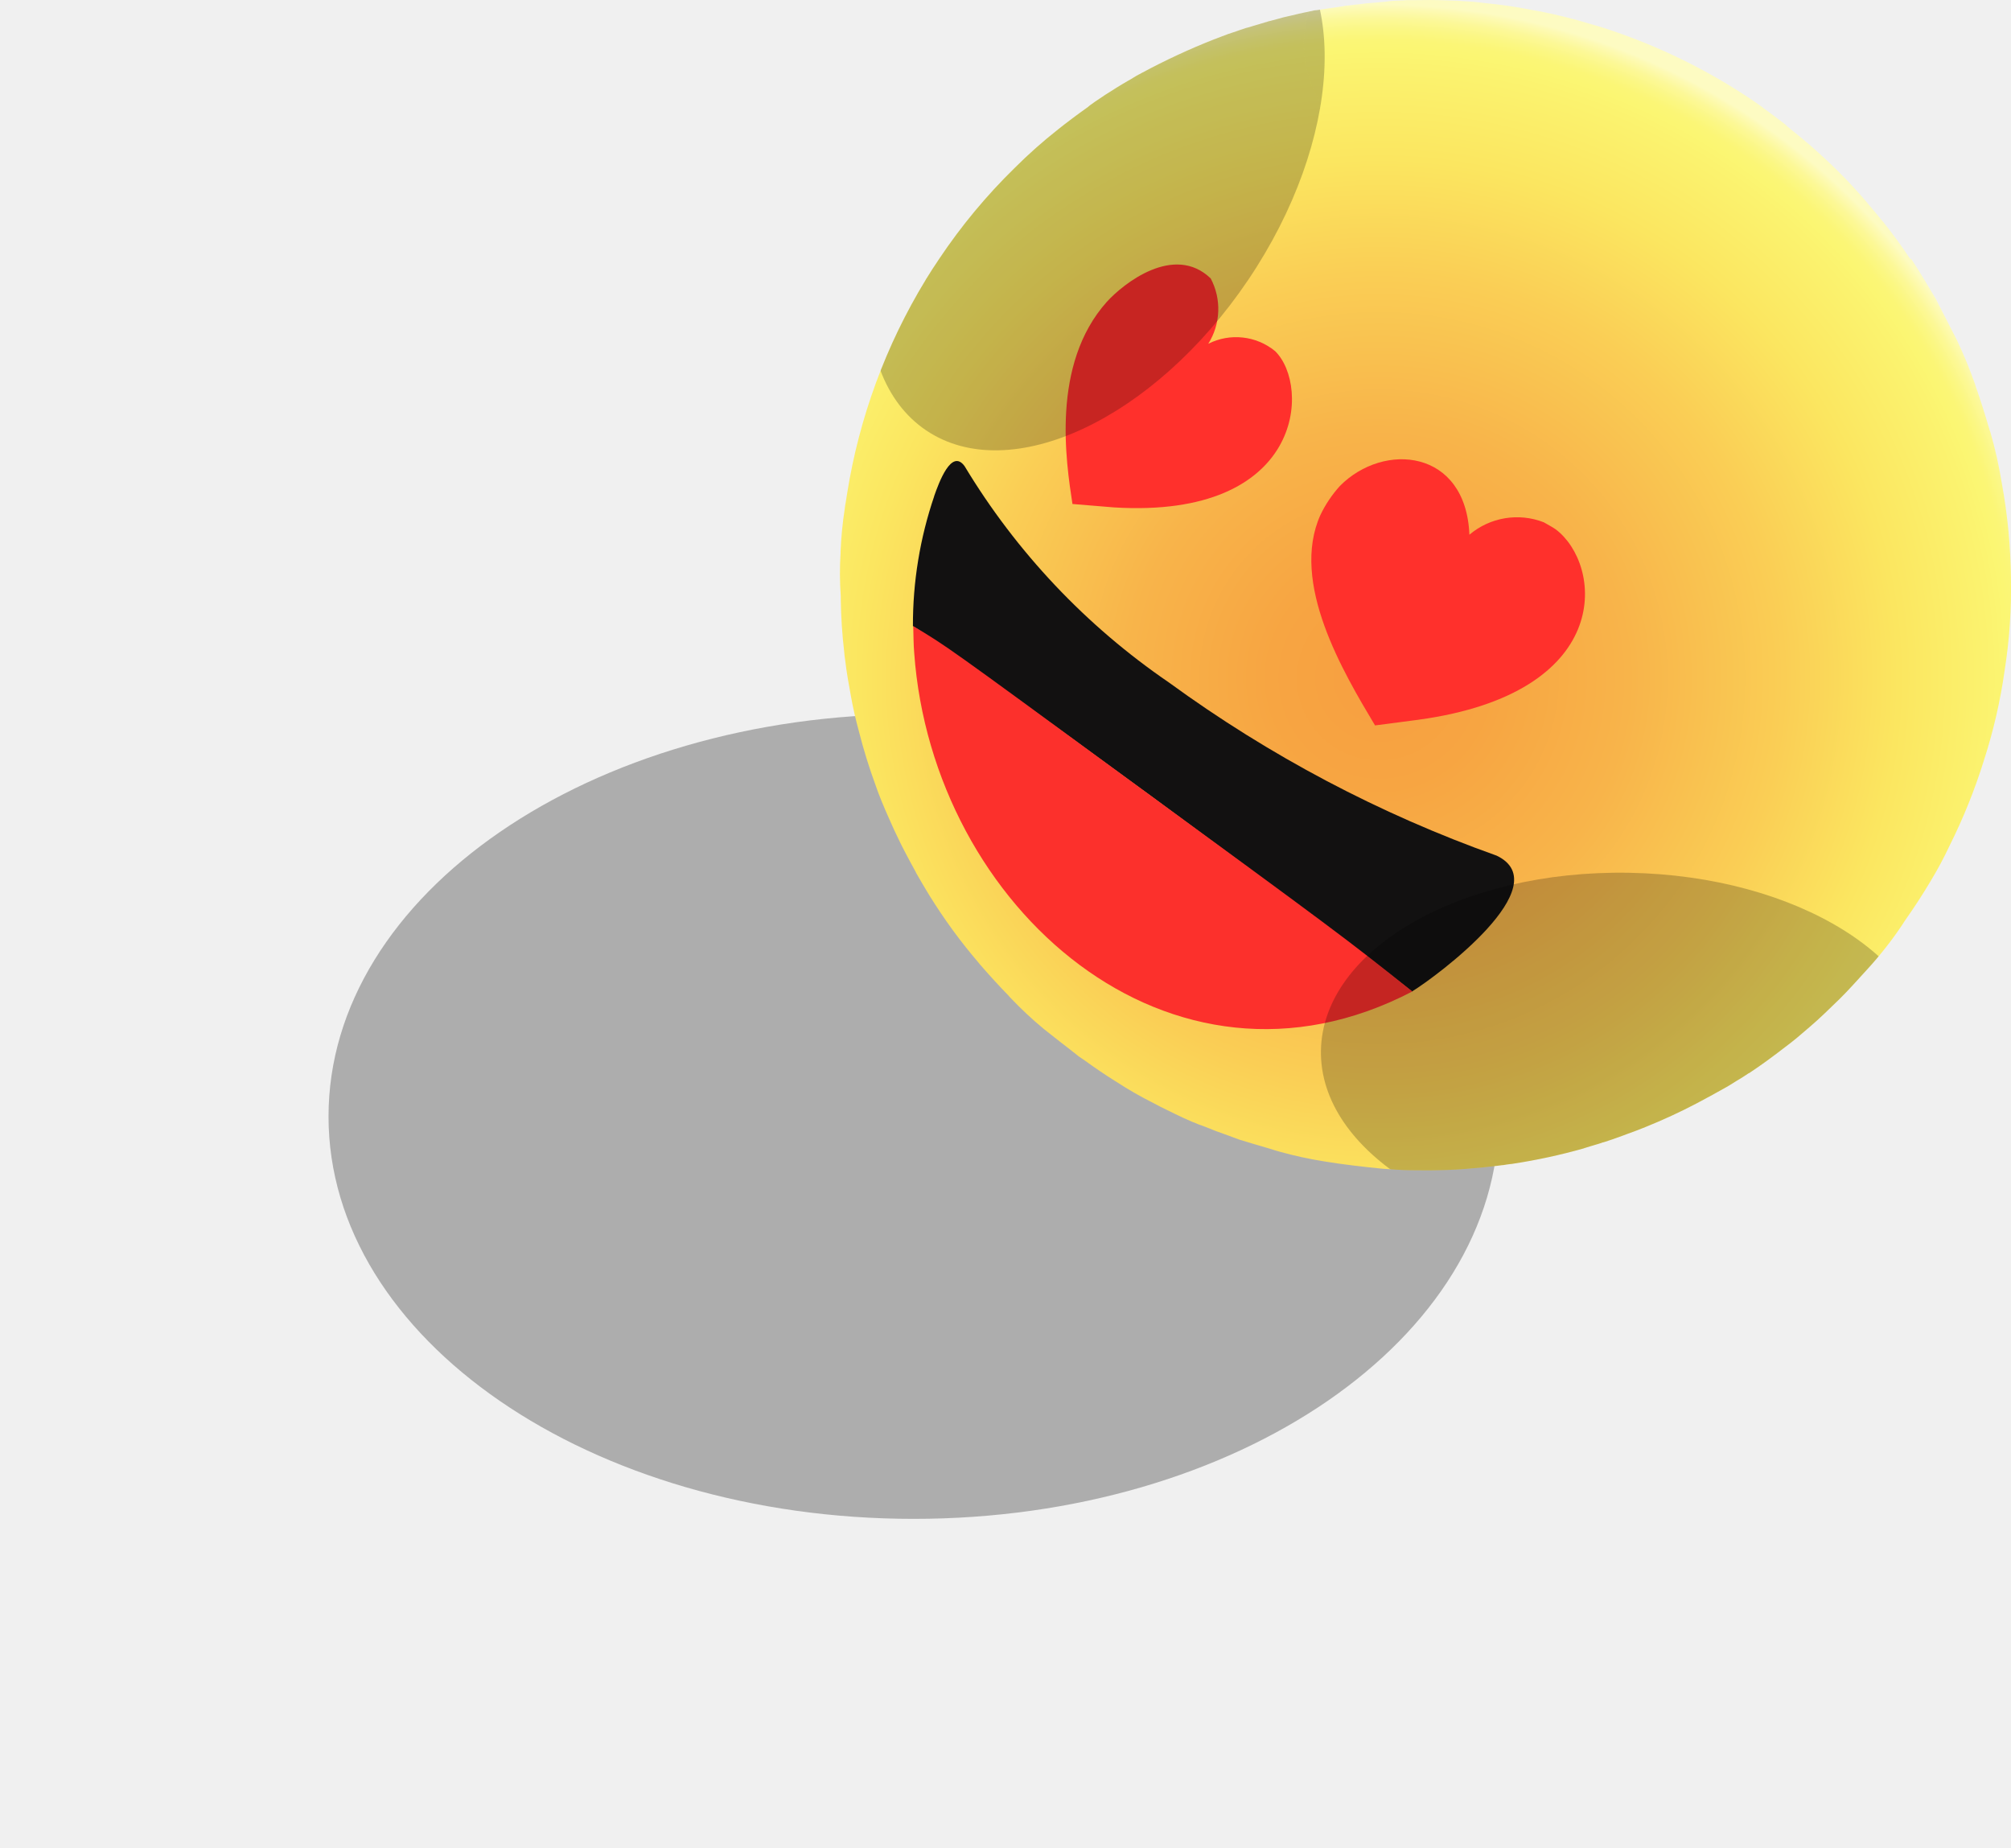
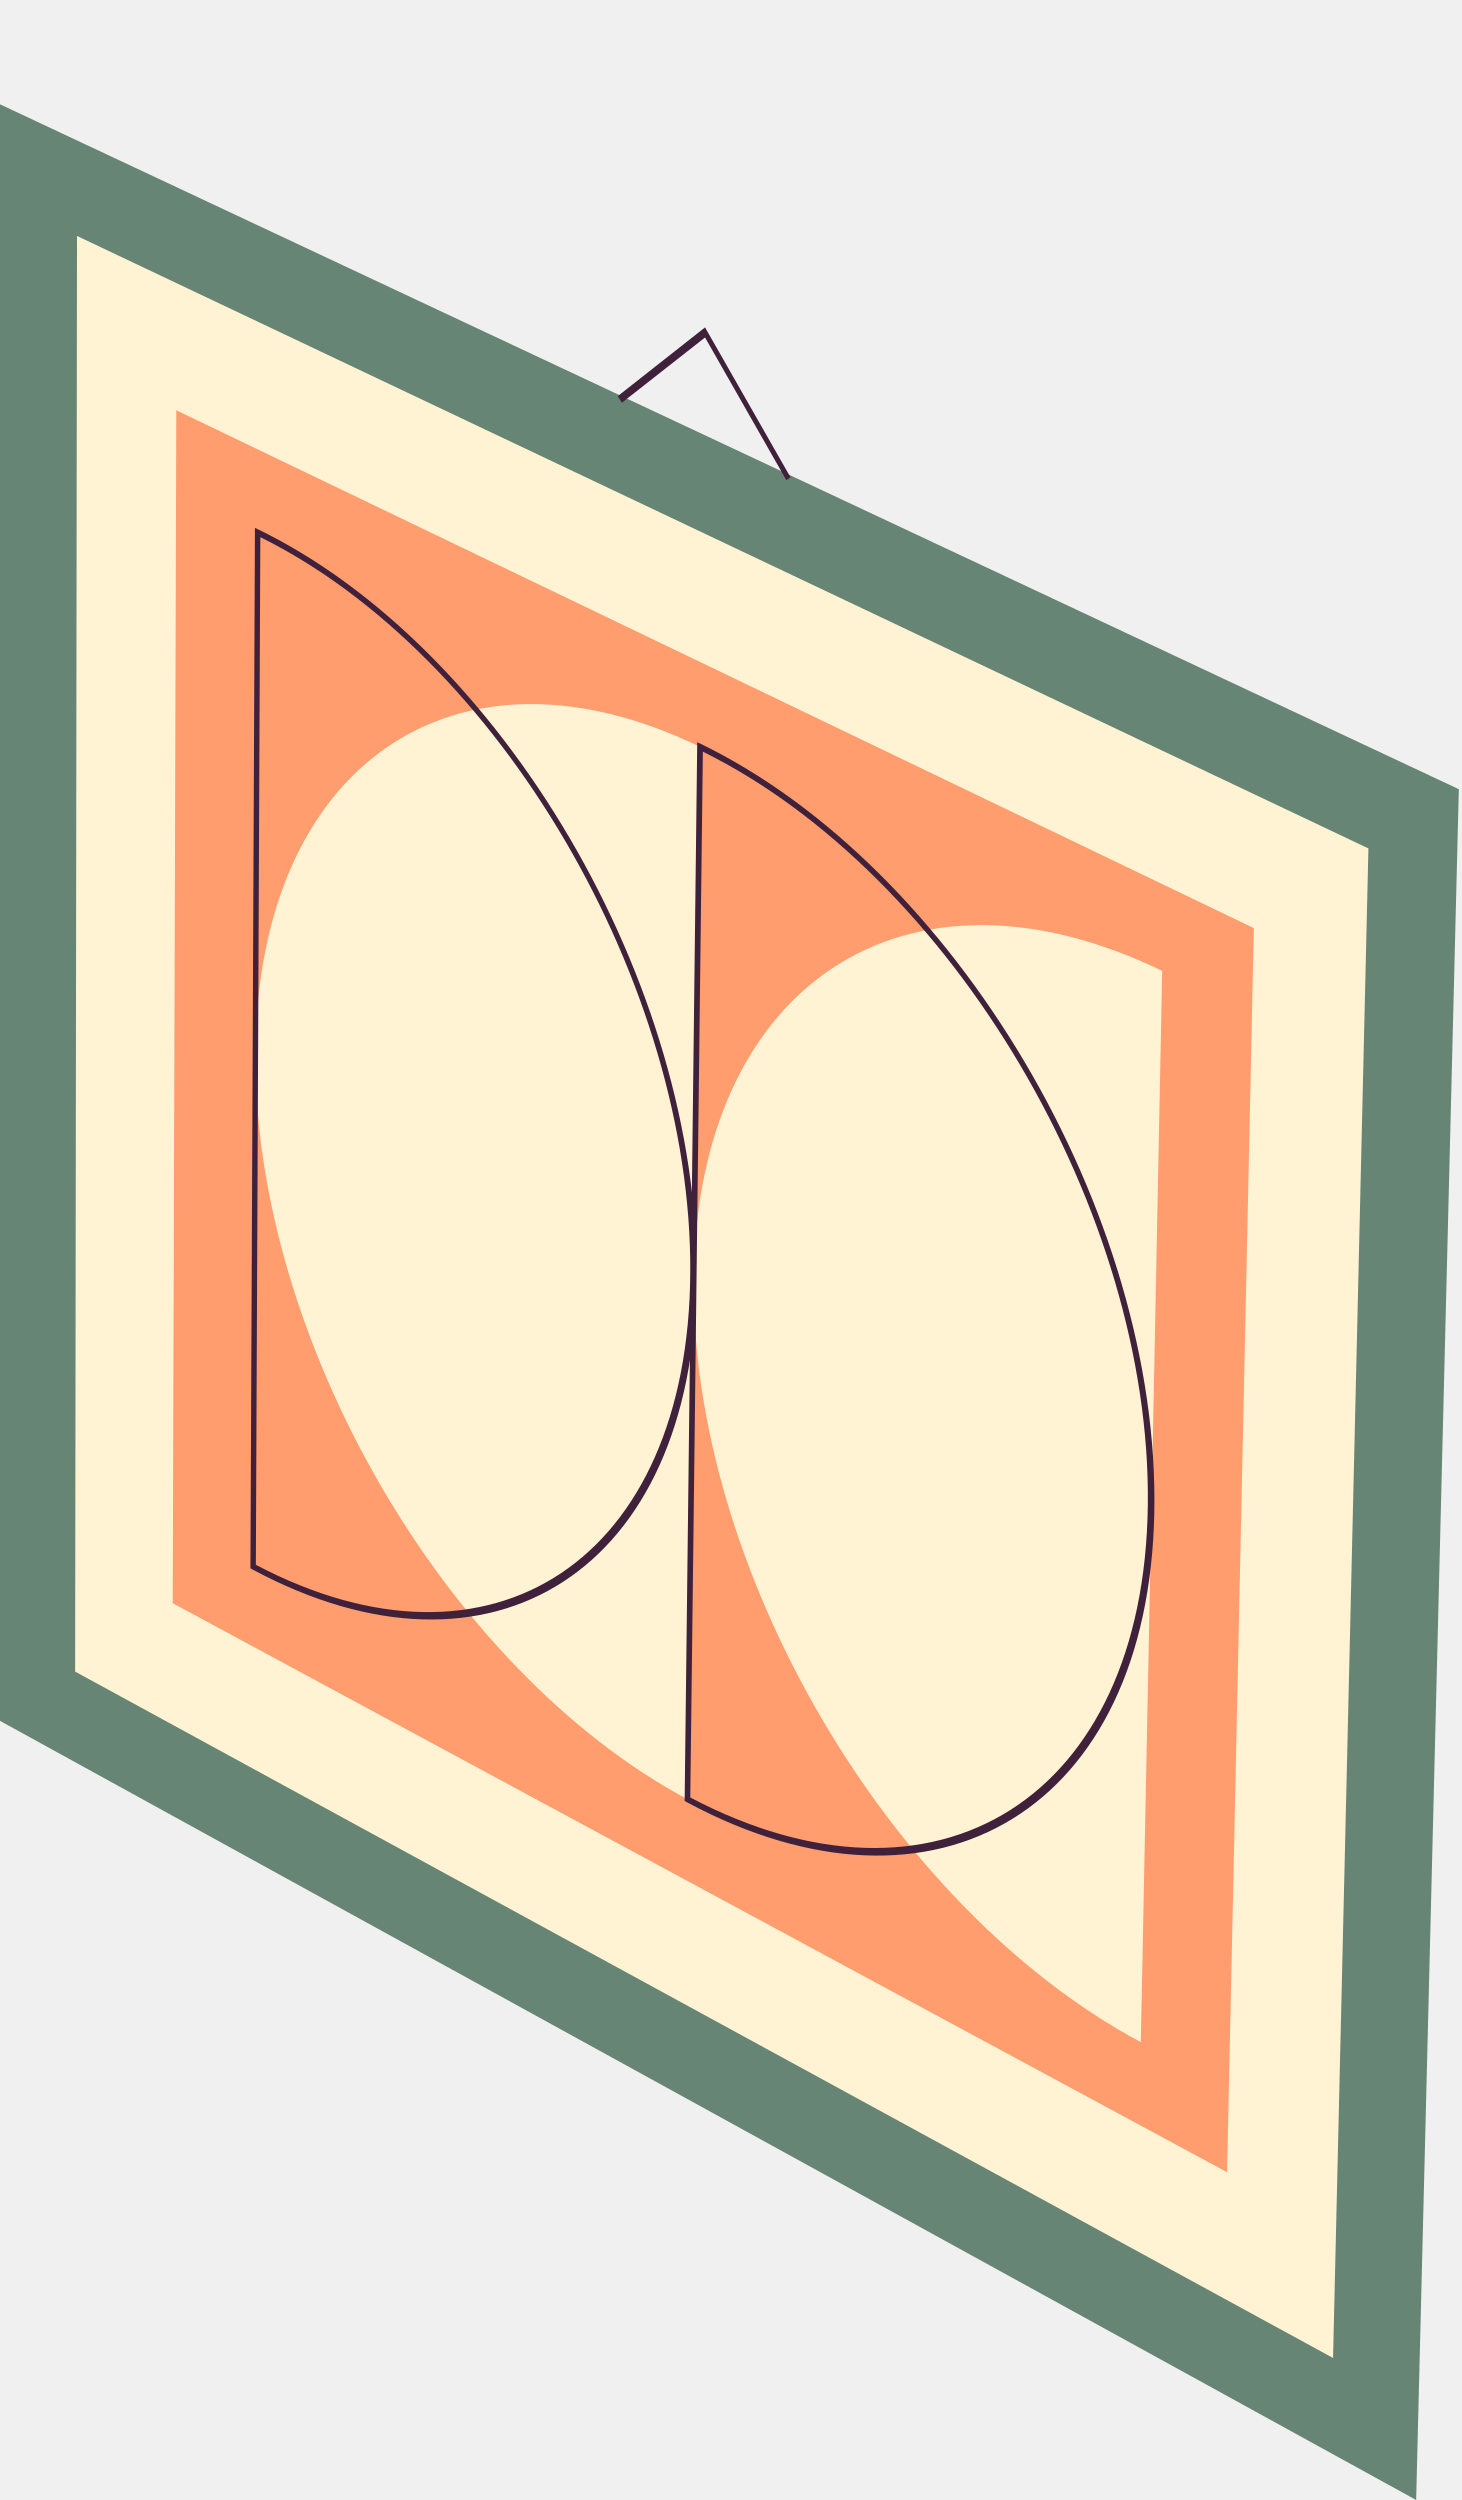
- <svg xmlns="http://www.w3.org/2000/svg" xmlns:xlink="http://www.w3.org/1999/xlink" width="82.478" height="75.758" viewBox="0 0 82.478 75.758">
+ <svg xmlns="http://www.w3.org/2000/svg" width="94.024" height="160.824" viewBox="0 0 94.024 160.824">
  <defs>
-     <radialGradient id="radial-gradient" cx="0.471" cy="0.58" r="0.575" gradientTransform="matrix(-0.999, -0.004, -0.004, 1, 0.933, 0.001)" gradientUnits="objectBoundingBox">
-       <stop offset="0" stop-color="#f79f40" />
-       <stop offset="0.163" stop-color="#f7a542" />
-       <stop offset="0.371" stop-color="#f8b44a" />
-       <stop offset="0.601" stop-color="#face55" />
-       <stop offset="0.771" stop-color="#fbe660" />
-       <stop offset="0.91" stop-color="#fbf36f" />
-       <stop offset="0.932" stop-color="#fbf672" />
-       <stop offset="0.947" stop-color="#fbf676" />
-       <stop offset="0.962" stop-color="#fbf783" />
-       <stop offset="0.978" stop-color="#fcf897" />
-       <stop offset="0.994" stop-color="#fdfab4" />
-       <stop offset="1" stop-color="#fdfbc2" />
-     </radialGradient>
    <clipPath id="clip-path">
-       <path id="Trazado_116496" data-name="Trazado 116496" d="M52.65,29.84v-.06c0-.11-.03-.77-.15-1.75-.01-.09-.02-.17-.03-.26-.02-.12-.04-.25-.06-.38a23.894,23.894,0,0,0-3.15-8.77c0-.01-.01-.01-.01-.02-.17-.29-.35-.57-.54-.85h0a23.353,23.353,0,0,0-3.06-3.74,20.449,20.449,0,0,0-1.77-1.6c-.39-.32-.78-.62-1.19-.91a.265.265,0,0,1-.06-.05l-.05-.04-.21-.15c-.26-.18-.55-.37-.86-.57h0c-.01-.01-.02-.01-.03-.02-.15-.09-.3-.19-.47-.28-.07-.04-.15-.09-.22-.13s-.12-.07-.19-.11a1.092,1.092,0,0,0-.15-.08,25.413,25.413,0,0,0-2.93-1.4c-.26-.11-.47-.18-.58-.23l-.18-.07-.18-.07c-.01,0-.02-.01-.03-.01l-.04-.01-.3-.1-.04-.01c-.01,0-.03-.01-.04-.01l-.2-.07a2.759,2.759,0,0,0-.27-.08l-.23-.07c-.04-.01-.09-.03-.13-.04-.01,0-.03-.01-.04-.01s-.03-.01-.05-.01a.636.636,0,0,1-.07-.02l-.26-.07-.22-.06c-.07-.02-.14-.03-.21-.05h-.01l-.13-.03-.25-.06-.18-.04a2.049,2.049,0,0,0-.24-.05c-.01,0-.03-.01-.04-.01-.06-.01-.12-.03-.18-.04l-.11-.02-.13-.03h-.02l-.04-.01c-.02,0-.05-.01-.07-.01a1.766,1.766,0,0,1-.2-.04.6.6,0,0,0-.12-.02h0a2.068,2.068,0,0,1-.22-.04l-.19-.03c-.03-.01-.07-.01-.11-.02a.985.985,0,0,0-.17-.02,1,1,0,0,0-.16-.02l-.27-.03-.25-.03c-.03,0-.05-.01-.08-.01h-.02a1.641,1.641,0,0,0-.23-.02l-.34-.03c-.08-.01-.16-.01-.23-.02-.09-.01-.17-.01-.26-.02s-.18-.01-.27-.02A.97.97,0,0,1,29.76,7h-.37c-.48-.01-.96-.01-1.45,0-.11,0-.21,0-.31.01s-.22.01-.32.02c-.07,0-.13.01-.19.01-.16.01-.31.02-.46.04-.05,0-.11.01-.16.01-.22.02-.43.04-.64.07-.1.01-.2.02-.3.04h-.01c-.02,0-.04.01-.06.01q-.24.03-.45.06c-.11.02-.23.04-.34.05-.26.04-.47.08-.61.11-.7.14-1.38.3-2.06.5-.41.11-.77.22-1.21.38a24.021,24.021,0,0,0-5.31,2.61h0c-.17.11-.33.22-.49.33a.265.265,0,0,0-.06.05c-.28.2-.56.4-.84.61a.423.423,0,0,1-.07.05l-.02.02-.02.02c-.01.01-.02.02-.03.02s-.02.01-.03.02c-.08.06-.15.12-.23.18-.15.12-.3.24-.44.36-.08.07-.16.13-.24.2-.16.14-.32.27-.46.4l-.02.02-.02.02c-.03.03-.07.06-.1.09-.75.69-1.21,1.19-1.24,1.22-.23.25-.46.51-.69.77-.16.19-.33.38-.5.59-.01.01-.02.03-.04.04l-.03.03c-.34.42-.69.89-1.08,1.46l-.01.01-.01.01c-.01.01-.01.02-.02.02-.18.26-.36.55-.54.86-.16.26-.32.52-.46.75l-.46.88c-.15.29-.29.56-.42.82a16.758,16.758,0,0,0-.76,1.82h0v.01c-.22.6-.42,1.23-.6,1.84l-.01.02a.037.037,0,0,1-.01.03,17.968,17.968,0,0,0-.5,2.13,23.506,23.506,0,0,0-.17,7.66,22.794,22.794,0,0,0,.82,3.68,23.944,23.944,0,0,0,1.38,3.51,15.311,15.311,0,0,0,.75,1.42c.32.56.68,1.11,1.06,1.66.04.07.09.13.13.2a16,16,0,0,0,1.39,1.8c.34.37.78.88,1.14,1.24s.83.82,1.22,1.15h0c.42.37.6.53.99.83q.72.585,1.47,1.08h.01c.16.11.32.22.49.32.19.12.38.24.55.34.09.05.22.13.36.21a.573.573,0,0,1,.07.04c.15.09.33.18.52.29.04.02.09.05.13.07a22.789,22.789,0,0,0,2.12,1c.18.07.42.17.7.28l.24.09.42.15.3.1.11.03c.01,0,.01,0,.02.01l.16.05a2.759,2.759,0,0,0,.27.08l.26.08c.01,0,.02,0,.02.01a22.1,22.1,0,0,0,2.96.66l.09.01c.08.01.17.03.27.04h.03l.23.03.53.06c.24.03.56.05.79.07s.49.03.74.04h.02c.13.01.25.01.37.01.33.01.77,0,1.1.01s.79-.03,1.13-.05c.72-.06,1.68-.17,2.39-.28a18.747,18.747,0,0,0,1.84-.38c.14-.04.28-.08.43-.12.43-.12.87-.25,1.24-.36l.43-.16c.35-.12.69-.25,1.03-.38l.17-.06c.4-.15.89-.38,1.32-.59.19-.09.37-.18.55-.28a15.71,15.71,0,0,0,1.56-.88c.02-.01.03-.02.05-.03.41-.26.82-.52,1.22-.81.09-.06.18-.12.26-.17l.44-.34c.12-.09.23-.18.35-.27l.66-.52a14.289,14.289,0,0,0,1.37-1.26l.03-.03.07-.07c.35-.35.74-.77,1.2-1.29a.138.138,0,0,0,.03-.04h0a20.958,20.958,0,0,0,2.02-2.71c.01-.01.01-.02.02-.03.19-.3.38-.61.57-.95v-.01h0c.08-.14.16-.29.24-.44.11-.2.22-.41.31-.59l.09-.18c.16-.32.31-.65.47-.99.21-.47.41-.94.56-1.36h0c.26-.7.5-1.44.71-2.23.13-.48.25-.96.33-1.41.1-.48.18-.98.25-1.5.02-.12.03-.23.05-.34.08-.69.14-1.41.16-2.14v-.13C52.68,31.04,52.68,30.45,52.65,29.84Z" transform="translate(-4.654 -6.992)" />
-     </clipPath>
-     <linearGradient id="linear-gradient" x1="-0.166" y1="-323.933" x2="-1.166" y2="-323.933" gradientUnits="objectBoundingBox">
-       <stop offset="0" stop-color="#19b79c" />
-       <stop offset="0.405" stop-color="#1dbb9e" />
-       <stop offset="0.825" stop-color="#2ac8a3" />
-       <stop offset="0.997" stop-color="#31cfa6" />
-     </linearGradient>
-     <linearGradient id="linear-gradient-2" x1="-2.106" y1="-363.238" x2="-3.08" y2="-363.238" xlink:href="#linear-gradient" />
-     <clipPath id="clip-path-2">
-       <path id="Trazado_116504" data-name="Trazado 116504" d="M4.652,29.65v-.06a15.757,15.757,0,0,1,.17-1.74,2.335,2.335,0,0,1,.04-.26c.02-.12.04-.25.06-.38a24.088,24.088,0,0,1,3.22-8.75c0-.01.01-.01.01-.02.18-.29.36-.57.55-.85h0a23.39,23.39,0,0,1,3.09-3.72,20.134,20.134,0,0,1,1.78-1.58q.585-.465,1.2-.9a.265.265,0,0,0,.06-.05l.05-.04.21-.15c.26-.18.55-.37.86-.56h0c.01-.01.02-.01.03-.02.15-.09.31-.19.47-.28a2.53,2.53,0,0,0,.22-.13c.06-.04.12-.07.19-.11.05-.03.1-.05.15-.08a27.308,27.308,0,0,1,2.95-1.37c.26-.1.47-.18.58-.22l.18-.06.18-.06c.01,0,.02-.01.03-.01l.05-.02.3-.1.04-.01c.01,0,.03-.01.04-.01l.2-.06c.08-.02.19-.06.27-.08l.23-.07a.647.647,0,0,0,.13-.04c.01,0,.03-.01.04-.01s.03-.01.05-.01a.637.637,0,0,0,.07-.02l.26-.07.22-.06c.07-.02.14-.03.21-.05h.01l.13-.03c.08-.02.18-.04.25-.06l.18-.04c.08-.02.16-.03.24-.05.01,0,.03-.01.04-.01a1.163,1.163,0,0,0,.18-.04l.11-.01.13-.02h.02l.04-.01c.02,0,.05-.01.07-.01l.2-.03c.04-.01.09-.01.13-.02h0l.22-.03.19-.03a.516.516,0,0,0,.11-.02.985.985,0,0,1,.17-.02c.06-.01.11-.01.16-.02l.27-.03.25-.03c.03,0,.05-.01.08-.01h.02c.07-.01.15-.01.23-.02l.34-.03c.08-.01.16-.01.23-.02a1.569,1.569,0,0,1,.24-.03,2.437,2.437,0,0,1,.27-.01.86.86,0,0,1,.16-.01l.15-.01h.24c.49-.01.97-.01,1.45.01.11,0,.21.01.31.01s.22.01.32.02c.07,0,.13.01.19.01.16.01.31.02.46.04.05.01.11.01.16.02.22.02.43.05.64.07.1.01.2.03.3.04h.01c.02,0,.04.01.06.01.16.02.31.05.45.07l.34.06c.26.05.47.09.6.11.69.14,1.38.31,2.06.52.41.11.76.23,1.21.39a24.178,24.178,0,0,1,5.28,2.65h0c.16.11.33.22.49.34a.265.265,0,0,1,.06.05c.28.2.56.41.83.62a.424.424,0,0,0,.07.05l.02.02.02.02.03.03c.01.01.02.01.02.02.08.06.15.12.22.18.15.12.3.24.44.36.08.07.16.14.24.2.16.14.31.28.46.41l.02.02.02.02c.03.03.07.06.1.09.75.69,1.2,1.2,1.23,1.23.23.25.46.51.68.78.16.19.32.38.49.59.01.01.02.03.04.04l.02.03c.33.42.69.89,1.07,1.47l.04.01.01.01c.01.01.01.02.02.02.17.26.36.56.54.86.16.26.31.53.45.75l.45.88c.15.29.29.56.42.82a18.431,18.431,0,0,1,.75,1.83h0v.01c.21.6.41,1.23.59,1.85l.01.02a.037.037,0,0,0,.01.03,17.59,17.59,0,0,1,.48,2.14,22.71,22.71,0,0,1,.37,3.87,21.465,21.465,0,0,1-.26,3.8,21.96,21.96,0,0,1-.85,3.68,23.286,23.286,0,0,1-1.41,3.5,15.244,15.244,0,0,1-.76,1.42c-.33.56-.69,1.11-1.07,1.65-.04.07-.09.13-.13.2a15.2,15.2,0,0,1-1.41,1.79c-.34.37-.79.88-1.15,1.23s-.84.82-1.22,1.14h0c-.43.37-.6.52-1,.82-.49.38-.98.74-1.48,1.07H41.9c-.16.11-.32.21-.49.31-.19.12-.38.24-.55.33-.09.05-.22.12-.36.2a.574.574,0,0,0-.07.04c-.15.08-.33.18-.52.28-.04.02-.09.05-.13.07a23.108,23.108,0,0,1-2.12.98c-.18.07-.42.17-.71.27l-.24.09-.42.15-.3.1-.11.03c-.01,0-.01,0-.02.01l-.16.05c-.08.02-.19.06-.27.08l-.26.08c-.01,0-.02,0-.02.01a23.962,23.962,0,0,1-2.96.64l-.09.01c-.08.01-.17.02-.27.04H31.8l-.23.03-.53.06c-.24.02-.56.05-.79.07s-.49.03-.74.04h-.02c-.13,0-.25.01-.37.01-.33.01-.77,0-1.1,0s-.79-.04-1.13-.06c-.72-.07-1.68-.18-2.39-.3a16.281,16.281,0,0,1-1.84-.4c-.14-.04-.28-.08-.43-.13-.43-.12-.87-.26-1.24-.37l-.43-.16c-.35-.12-.69-.25-1.03-.39l-.17-.06c-.4-.15-.88-.38-1.32-.6-.19-.09-.37-.18-.55-.28a15.612,15.612,0,0,1-1.55-.89.219.219,0,0,0-.05-.03c-.41-.26-.81-.53-1.21-.82-.09-.06-.17-.12-.25-.17L14,49.97c-.12-.09-.23-.18-.35-.27l-.66-.52a15.233,15.233,0,0,1-1.36-1.27l-.03-.03-.06-.07c-.34-.35-.74-.78-1.19-1.3a.138.138,0,0,1-.03-.04h0a21.889,21.889,0,0,1-2-2.73c-.01-.01-.01-.02-.02-.03-.18-.3-.37-.61-.56-.95v-.01h0c-.08-.14-.16-.29-.24-.44-.11-.21-.22-.41-.31-.59l-.09-.18c-.16-.32-.31-.65-.46-.99-.21-.47-.41-.95-.55-1.36h0a22.441,22.441,0,0,1-.69-2.23c-.13-.48-.24-.96-.32-1.41-.09-.49-.18-.98-.24-1.5-.02-.12-.03-.23-.04-.34a21.166,21.166,0,0,1-.14-2.14v-.13A13.347,13.347,0,0,1,4.652,29.65Z" transform="translate(-4.627 -6.983)" fill="url(#radial-gradient)" />
+       <path id="Trazado_1033582" data-name="Trazado 1033582" d="M0,0V110.7l91.1,50.122L94.024,43.66Z" transform="translate(0 0.001)" fill="none" />
    </clipPath>
  </defs>
-   <g id="Grupo_157926" data-name="Grupo 157926" transform="translate(13.474)">
-     <ellipse id="Elipse_4737" data-name="Elipse 4737" cx="24" cy="16.5" rx="24" ry="16.5" transform="translate(0 29.284)" fill="#0b0b0b" opacity="0.292" style="mix-blend-mode: multiply;isolation: isolate" />
-     <path id="Trazado_116493" data-name="Trazado 116493" d="M4.652,29.65v-.06a15.757,15.757,0,0,1,.17-1.74,2.335,2.335,0,0,1,.04-.26c.02-.12.04-.25.06-.38a24.088,24.088,0,0,1,3.22-8.75c0-.01.01-.01.01-.02.18-.29.36-.57.55-.85h0a23.39,23.39,0,0,1,3.09-3.72,20.134,20.134,0,0,1,1.78-1.58q.585-.465,1.2-.9a.265.265,0,0,0,.06-.05l.05-.04.21-.15c.26-.18.55-.37.86-.56h0c.01-.01.02-.01.03-.02.15-.09.31-.19.47-.28a2.53,2.53,0,0,0,.22-.13c.06-.04.12-.07.19-.11.05-.03.1-.05.15-.08a27.308,27.308,0,0,1,2.95-1.37c.26-.1.47-.18.58-.22l.18-.06.18-.06c.01,0,.02-.01.03-.01l.05-.02.3-.1.04-.01c.01,0,.03-.01.04-.01l.2-.06c.08-.02.19-.06.27-.08l.23-.07a.647.647,0,0,0,.13-.04c.01,0,.03-.01.04-.01s.03-.01.05-.01a.637.637,0,0,0,.07-.02l.26-.07.22-.06c.07-.02.14-.03.21-.05h.01l.13-.03c.08-.02.18-.04.25-.06l.18-.04c.08-.02.16-.03.24-.05.01,0,.03-.01.04-.01a1.163,1.163,0,0,0,.18-.04l.11-.01.13-.02h.02l.04-.01c.02,0,.05-.01.07-.01l.2-.03c.04-.01.09-.01.13-.02h0l.22-.03.19-.03a.516.516,0,0,0,.11-.02.985.985,0,0,1,.17-.02c.06-.01.11-.01.16-.02l.27-.03.25-.03c.03,0,.05-.01.08-.01h.02c.07-.01.15-.01.23-.02l.34-.03c.08-.01.16-.01.23-.02a1.569,1.569,0,0,1,.24-.03,2.437,2.437,0,0,1,.27-.01.86.86,0,0,1,.16-.01l.15-.01h.24c.49-.01.97-.01,1.45.01.11,0,.21.01.31.01s.22.01.32.02c.07,0,.13.01.19.01.16.01.31.02.46.04.05.01.11.01.16.02.22.02.43.05.64.07.1.01.2.03.3.04h.01c.02,0,.04.01.06.01.16.02.31.05.45.07l.34.06c.26.05.47.09.6.11.69.14,1.38.31,2.06.52.41.11.76.23,1.21.39a24.178,24.178,0,0,1,5.28,2.65h0c.16.11.33.22.49.34a.265.265,0,0,1,.06.05c.28.2.56.41.83.62a.424.424,0,0,0,.07.05l.02.02.02.02.03.03c.01.01.02.01.02.02.08.06.15.12.22.18.15.12.3.24.44.36.08.07.16.14.24.2.16.14.31.28.46.41l.02.02.02.02c.03.03.07.06.1.09.75.69,1.2,1.2,1.23,1.23.23.25.46.51.68.78.16.19.32.38.49.59.01.01.02.03.04.04l.02.03c.33.42.69.89,1.07,1.47l.04.01.01.01c.01.01.01.02.02.02.17.26.36.56.54.86.16.26.31.53.45.75l.45.88c.15.29.29.56.42.82a18.431,18.431,0,0,1,.75,1.83h0v.01c.21.6.41,1.23.59,1.85l.01.02a.037.037,0,0,0,.01.03,17.59,17.59,0,0,1,.48,2.14,22.71,22.71,0,0,1,.37,3.87,21.465,21.465,0,0,1-.26,3.8,21.96,21.96,0,0,1-.85,3.68,23.286,23.286,0,0,1-1.41,3.5,15.244,15.244,0,0,1-.76,1.42c-.33.56-.69,1.11-1.07,1.65-.04.07-.09.13-.13.2a15.2,15.2,0,0,1-1.41,1.79c-.34.37-.79.88-1.15,1.23s-.84.82-1.22,1.14h0c-.43.37-.6.52-1,.82-.49.38-.98.74-1.48,1.07H41.9c-.16.11-.32.21-.49.31-.19.12-.38.24-.55.33-.09.05-.22.12-.36.2a.574.574,0,0,0-.07.04c-.15.08-.33.18-.52.28-.04.02-.09.05-.13.07a23.108,23.108,0,0,1-2.12.98c-.18.07-.42.17-.71.27l-.24.09-.42.15-.3.1-.11.03c-.01,0-.01,0-.02.01l-.16.05c-.08.02-.19.06-.27.08l-.26.08c-.01,0-.02,0-.02.01a23.962,23.962,0,0,1-2.96.64l-.09.01c-.08.01-.17.02-.27.04H31.8l-.23.03-.53.06c-.24.02-.56.05-.79.07s-.49.03-.74.04h-.02c-.13,0-.25.01-.37.01-.33.01-.77,0-1.1,0s-.79-.04-1.13-.06c-.72-.07-1.68-.18-2.39-.3a16.281,16.281,0,0,1-1.84-.4c-.14-.04-.28-.08-.43-.13-.43-.12-.87-.26-1.24-.37l-.43-.16c-.35-.12-.69-.25-1.03-.39l-.17-.06c-.4-.15-.88-.38-1.32-.6-.19-.09-.37-.18-.55-.28a15.612,15.612,0,0,1-1.55-.89.219.219,0,0,0-.05-.03c-.41-.26-.81-.53-1.21-.82-.09-.06-.17-.12-.25-.17L14,49.97c-.12-.09-.23-.18-.35-.27l-.66-.52a15.233,15.233,0,0,1-1.36-1.27l-.03-.03-.06-.07c-.34-.35-.74-.78-1.19-1.3a.138.138,0,0,1-.03-.04h0a21.889,21.889,0,0,1-2-2.73c-.01-.01-.01-.02-.02-.03-.18-.3-.37-.61-.56-.95v-.01h0c-.08-.14-.16-.29-.24-.44-.11-.21-.22-.41-.31-.59l-.09-.18c-.16-.32-.31-.65-.46-.99-.21-.47-.41-.95-.55-1.36h0a22.441,22.441,0,0,1-.69-2.23c-.13-.48-.24-.96-.32-1.41-.09-.49-.18-.98-.24-1.5-.02-.12-.03-.23-.04-.34a21.166,21.166,0,0,1-.14-2.14v-.13A13.347,13.347,0,0,1,4.652,29.65Z" transform="translate(16.349 -6.983)" fill="url(#radial-gradient)" />
-     <g id="Grupo_86225" data-name="Grupo 86225" transform="translate(20.955 0.009)" clip-path="url(#clip-path)">
-       <path id="Trazado_116494" data-name="Trazado 116494" d="M50.67,21.64a4.37,4.37,0,0,1,.18-.46C50.8,21.33,50.74,21.48,50.67,21.64Z" transform="translate(-48.844 -6.992)" fill="url(#linear-gradient)" />
-       <path id="Trazado_116495" data-name="Trazado 116495" d="M4.7,34.92c.03-.14.05-.28.08-.41C4.75,34.65,4.73,34.79,4.7,34.92Z" transform="translate(43.196 -6.992)" fill="url(#linear-gradient-2)" />
-     </g>
-     <path id="Trazado_116497" data-name="Trazado 116497" d="M25.873,27.33A16.375,16.375,0,0,0,25,32.66c2.26,1.39,16.97,12.2,20.47,14.98,1.03-.63,6.02-4.35,3.47-5.57a52.925,52.925,0,0,1-13.44-7.1,28.664,28.664,0,0,1-8.38-8.87c-.54-.75-1.06.69-1.25,1.23" transform="translate(-1.032 -6.983)" fill="#121111" />
-     <path id="Trazado_116499" data-name="Trazado 116499" d="M29.22,33.76c.75,10.43,10.52,19.05,20.43,13.88-2.65-2.12-3.33-2.62-11.66-8.71-7.45-5.46-7.45-5.46-8.81-6.27.01.33.01.77.04,1.1" transform="translate(-5.199 -6.983)" fill="#fc302c" />
-     <g id="Grupo_86231" data-name="Grupo 86231" transform="translate(40.307 18.833)">
-       <path id="Trazado_116501" data-name="Trazado 116501" d="M22.473,28.1c-1.25,2.78.93,6.44,2.24,8.63.65-.09,1.52-.19,2.17-.29,7.67-1.22,7.14-6.32,5.24-7.75-.14-.1-.34-.2-.49-.29a3.024,3.024,0,0,0-3.05.51c-.14-3.51-3.51-3.82-5.31-2a4.969,4.969,0,0,0-.8,1.19" transform="translate(-22.099 -25.816)" fill="#ff302c" />
-     </g>
-     <g id="Grupo_86232" data-name="Grupo 86232" transform="translate(30.232 10.846)">
-       <path id="Trazado_116503" data-name="Trazado 116503" d="M35.806,19.36c-2.3,2.57-1.67,6.58-1.41,8.29.51.04,1.19.1,1.7.14,7.78.48,8.08-4.98,6.61-6.41a2.529,2.529,0,0,0-2.74-.3,2.679,2.679,0,0,0,.1-2.68c-1.5-1.44-3.58.21-4.26.96" transform="translate(-34.117 -17.829)" fill="#ff302c" />
-     </g>
-     <g id="Enmascarar_grupo_59" data-name="Enmascarar grupo 59" transform="translate(20.976 0)" clip-path="url(#clip-path-2)">
-       <g id="Grupo_86233" data-name="Grupo 86233" transform="translate(-2.683 -7.272)" opacity="0.561" style="mix-blend-mode: multiply;isolation: isolate">
-         <g id="Grupo_86230" data-name="Grupo 86230" transform="translate(0)">
-           <ellipse id="Elipse_4734" data-name="Elipse 4734" cx="12.5" cy="7.5" rx="12.5" ry="7.5" transform="translate(21.707 1.557)" fill="#fff" opacity="0.743" />
-           <ellipse id="Elipse_4735" data-name="Elipse 4735" cx="12.5" cy="7.5" rx="12.5" ry="7.5" transform="translate(26.415 8.388) rotate(124)" opacity="0.387" />
-           <ellipse id="Elipse_4736" data-name="Elipse 4736" cx="12.5" cy="7.5" rx="12.5" ry="7.5" transform="matrix(-1, -0.017, 0.017, -1, 47.282, 58.274)" opacity="0.387" />
-         </g>
+   <g id="Grupo_1188910" data-name="Grupo 1188910" transform="translate(0 0.001)">
+     <path id="Trazado_1033574" data-name="Trazado 1033574" d="M0,107.433l91.1,50.122L93.846,47.5,0,3.441Z" transform="translate(0 3.268)" fill="#678574" />
+     <path id="Trazado_1033575" data-name="Trazado 1033575" d="M2.6,7.785l83.076,39.4L83.4,144.293,2.479,100.138Z" transform="translate(2.354 7.394)" fill="#fff3d4" />
+     <path id="Trazado_1033576" data-name="Trazado 1033576" d="M5.929,13.536,75.247,46.85l-1.722,80.031L5.7,90.278Z" transform="translate(5.412 12.855)" fill="#ff9d6e" />
+     <g id="Grupo_1188739" data-name="Grupo 1188739" transform="translate(0 -0.001)">
+       <g id="Grupo_1188738" data-name="Grupo 1188738" clip-path="url(#clip-path)">
+         <path id="Trazado_1033577" data-name="Trazado 1033577" d="M8.427,45.749c-.08,18.28,12.218,39.59,27.8,47.936l.811-67.7c-15.87-7.691-28.525,1.3-28.607,19.764" transform="translate(8.002 22.063)" fill="#fff3d4" />
+         <path id="Trazado_1033578" data-name="Trazado 1033578" d="M8.437,84.445l-.174-.094.29-66.935.177.084C24.4,25.092,37.19,46.85,36.962,65.757c-.224,18.719-13.143,26.93-28.525,18.687M8.9,18.015,8.612,84.123c15.192,8,27.849-.289,27.946-18.836C36.656,46.766,24.2,25.575,8.9,18.015" transform="translate(7.847 16.541)" fill="#40213b" />
+         <path id="Trazado_1033579" data-name="Trazado 1033579" d="M22.891,53.218c-.222,18.6,12.5,40.453,28.761,49.166L53.027,33.47c-16.58-8.036-29.911.961-30.136,19.748" transform="translate(21.736 28.988)" fill="#fff3d4" />
+         <path id="Trazado_1033580" data-name="Trazado 1033580" d="M22.769,92.7l-.179-.1L23.4,24.487l.183.088c16.361,7.927,29.607,30.251,29.221,49.5C52.425,93.128,38.821,101.3,22.769,92.7m.994-67.6-.809,67.276c15.856,8.346,29.186.094,29.432-18.787.246-18.857-12.651-40.6-28.623-48.49" transform="translate(21.452 23.256)" fill="#40213b" />
+         <path id="Trazado_1033581" data-name="Trazado 1033581" d="M31.229,20.626,26,11.449l-5.352,4.2-.263-.427L26,10.8l5.5,9.647Z" transform="translate(19.355 10.261)" fill="#40213b" />
      </g>
    </g>
  </g>
</svg>
